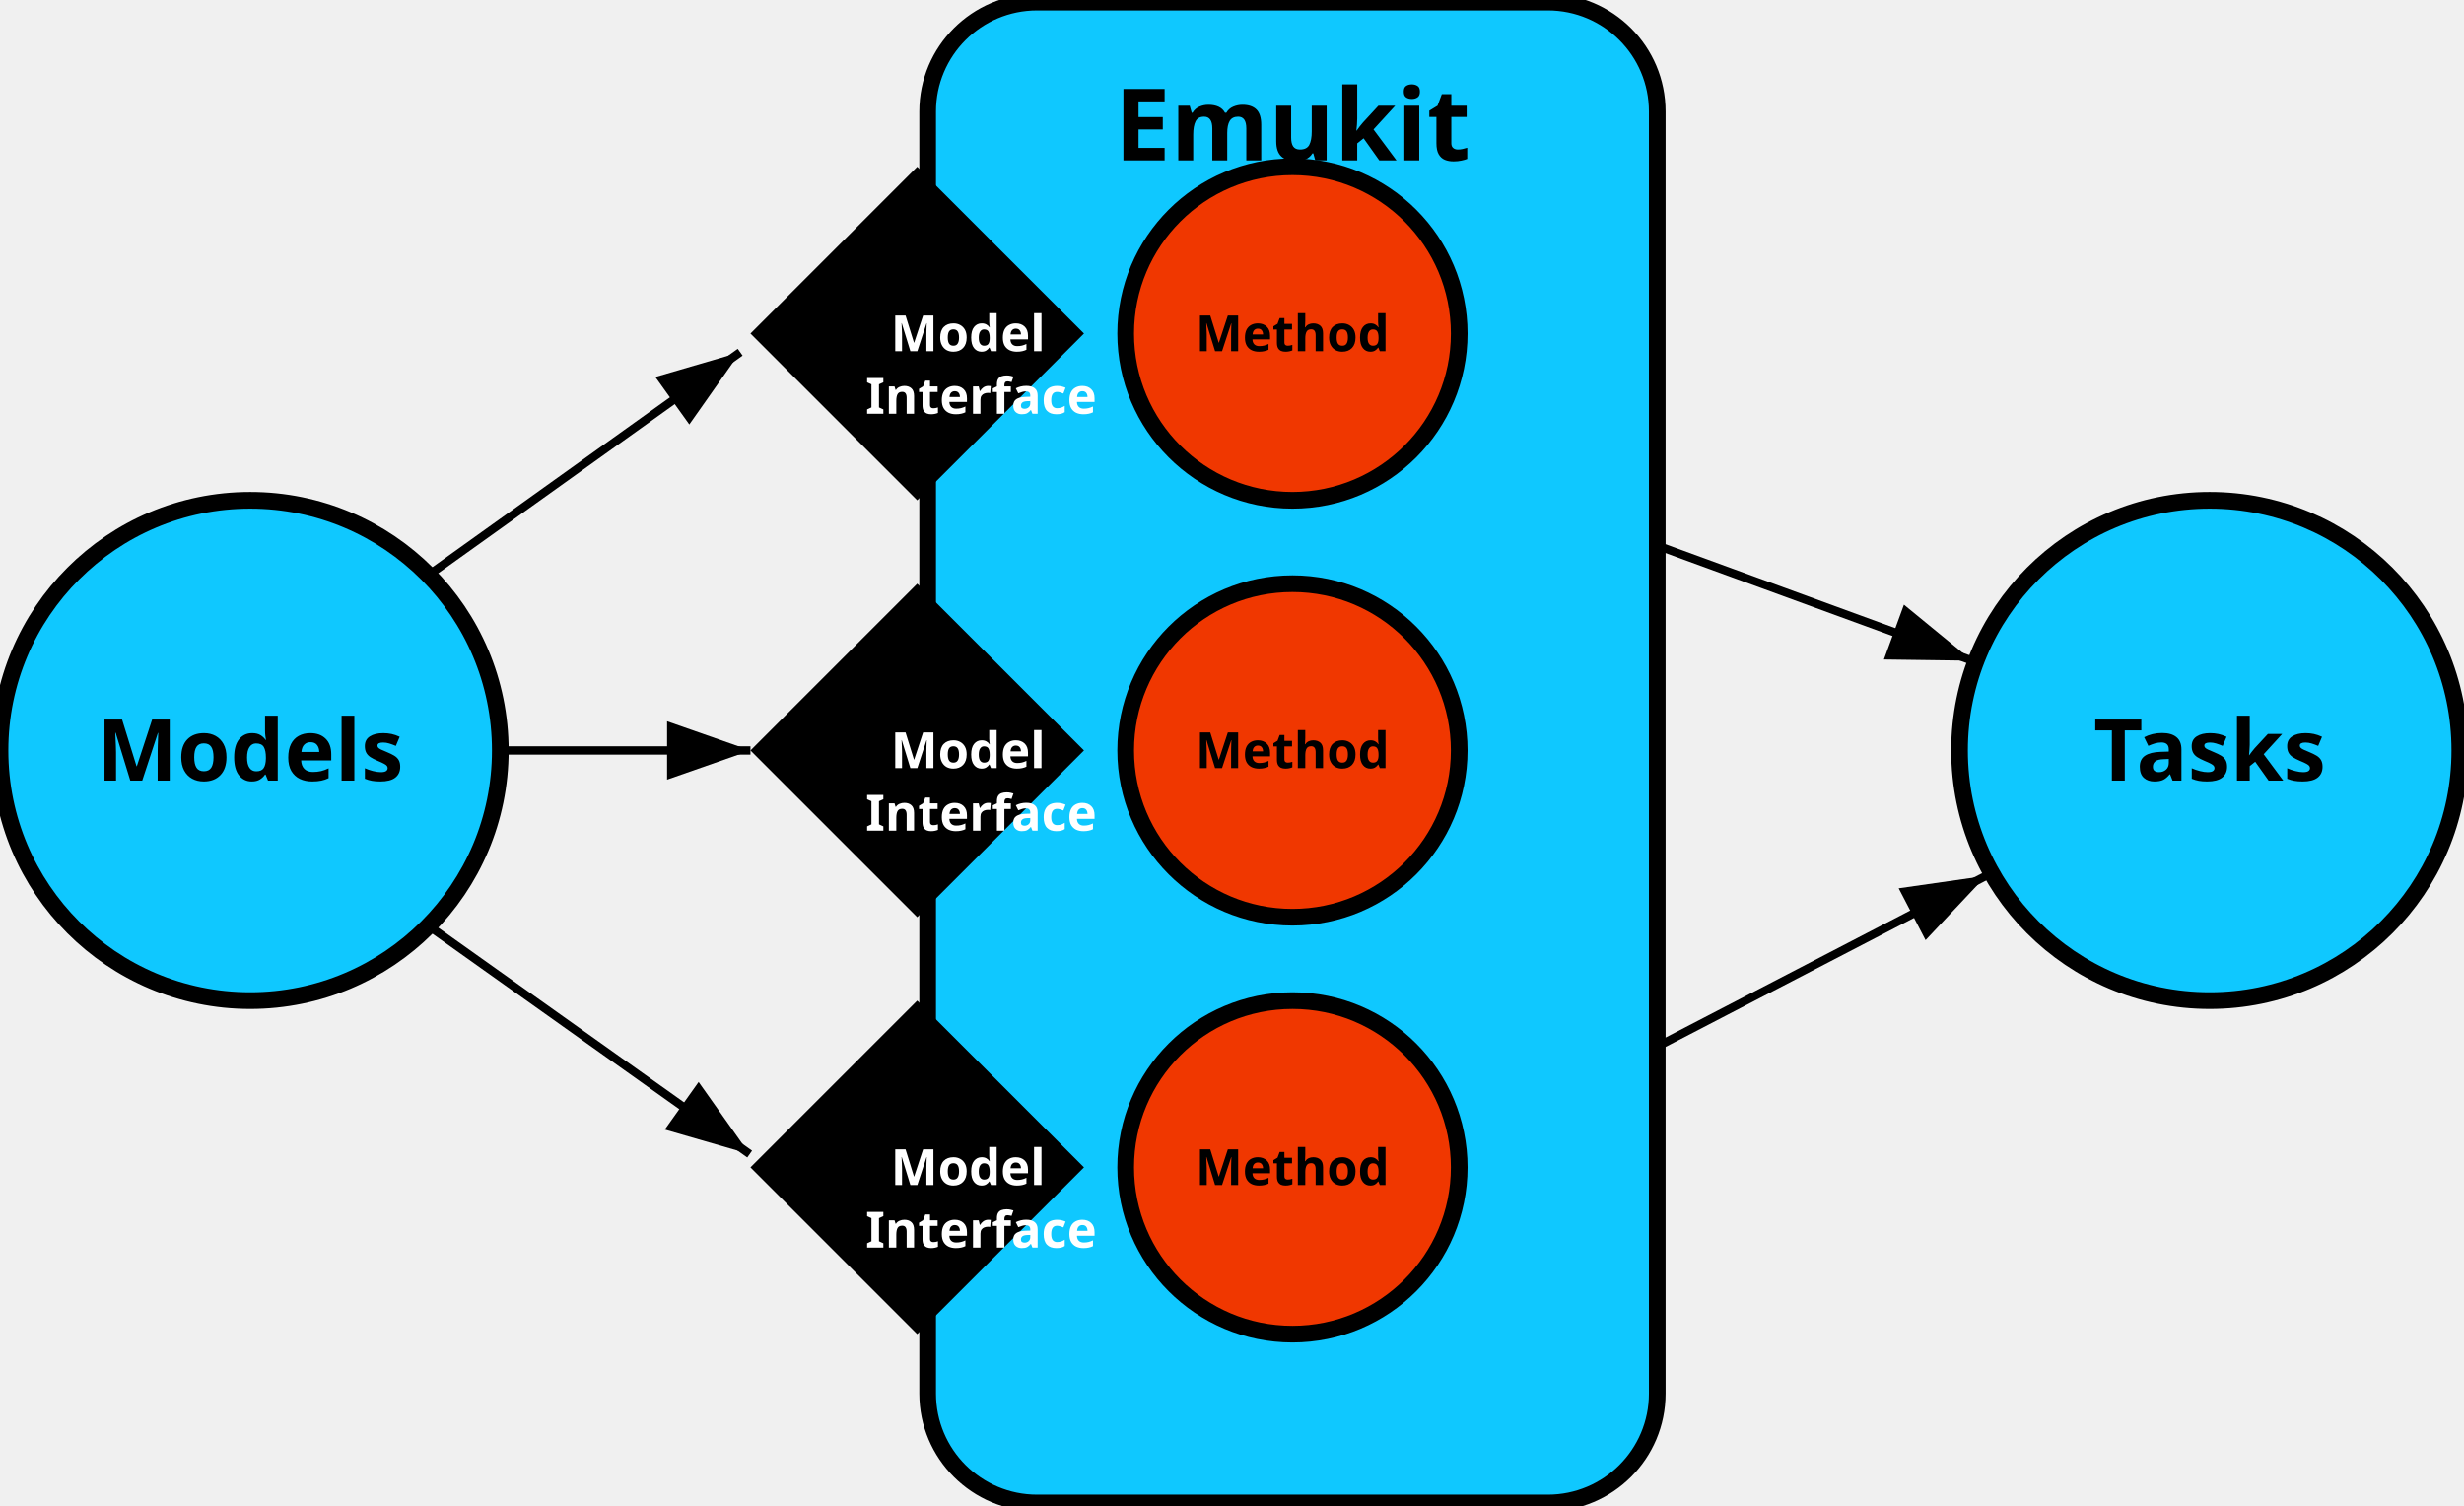
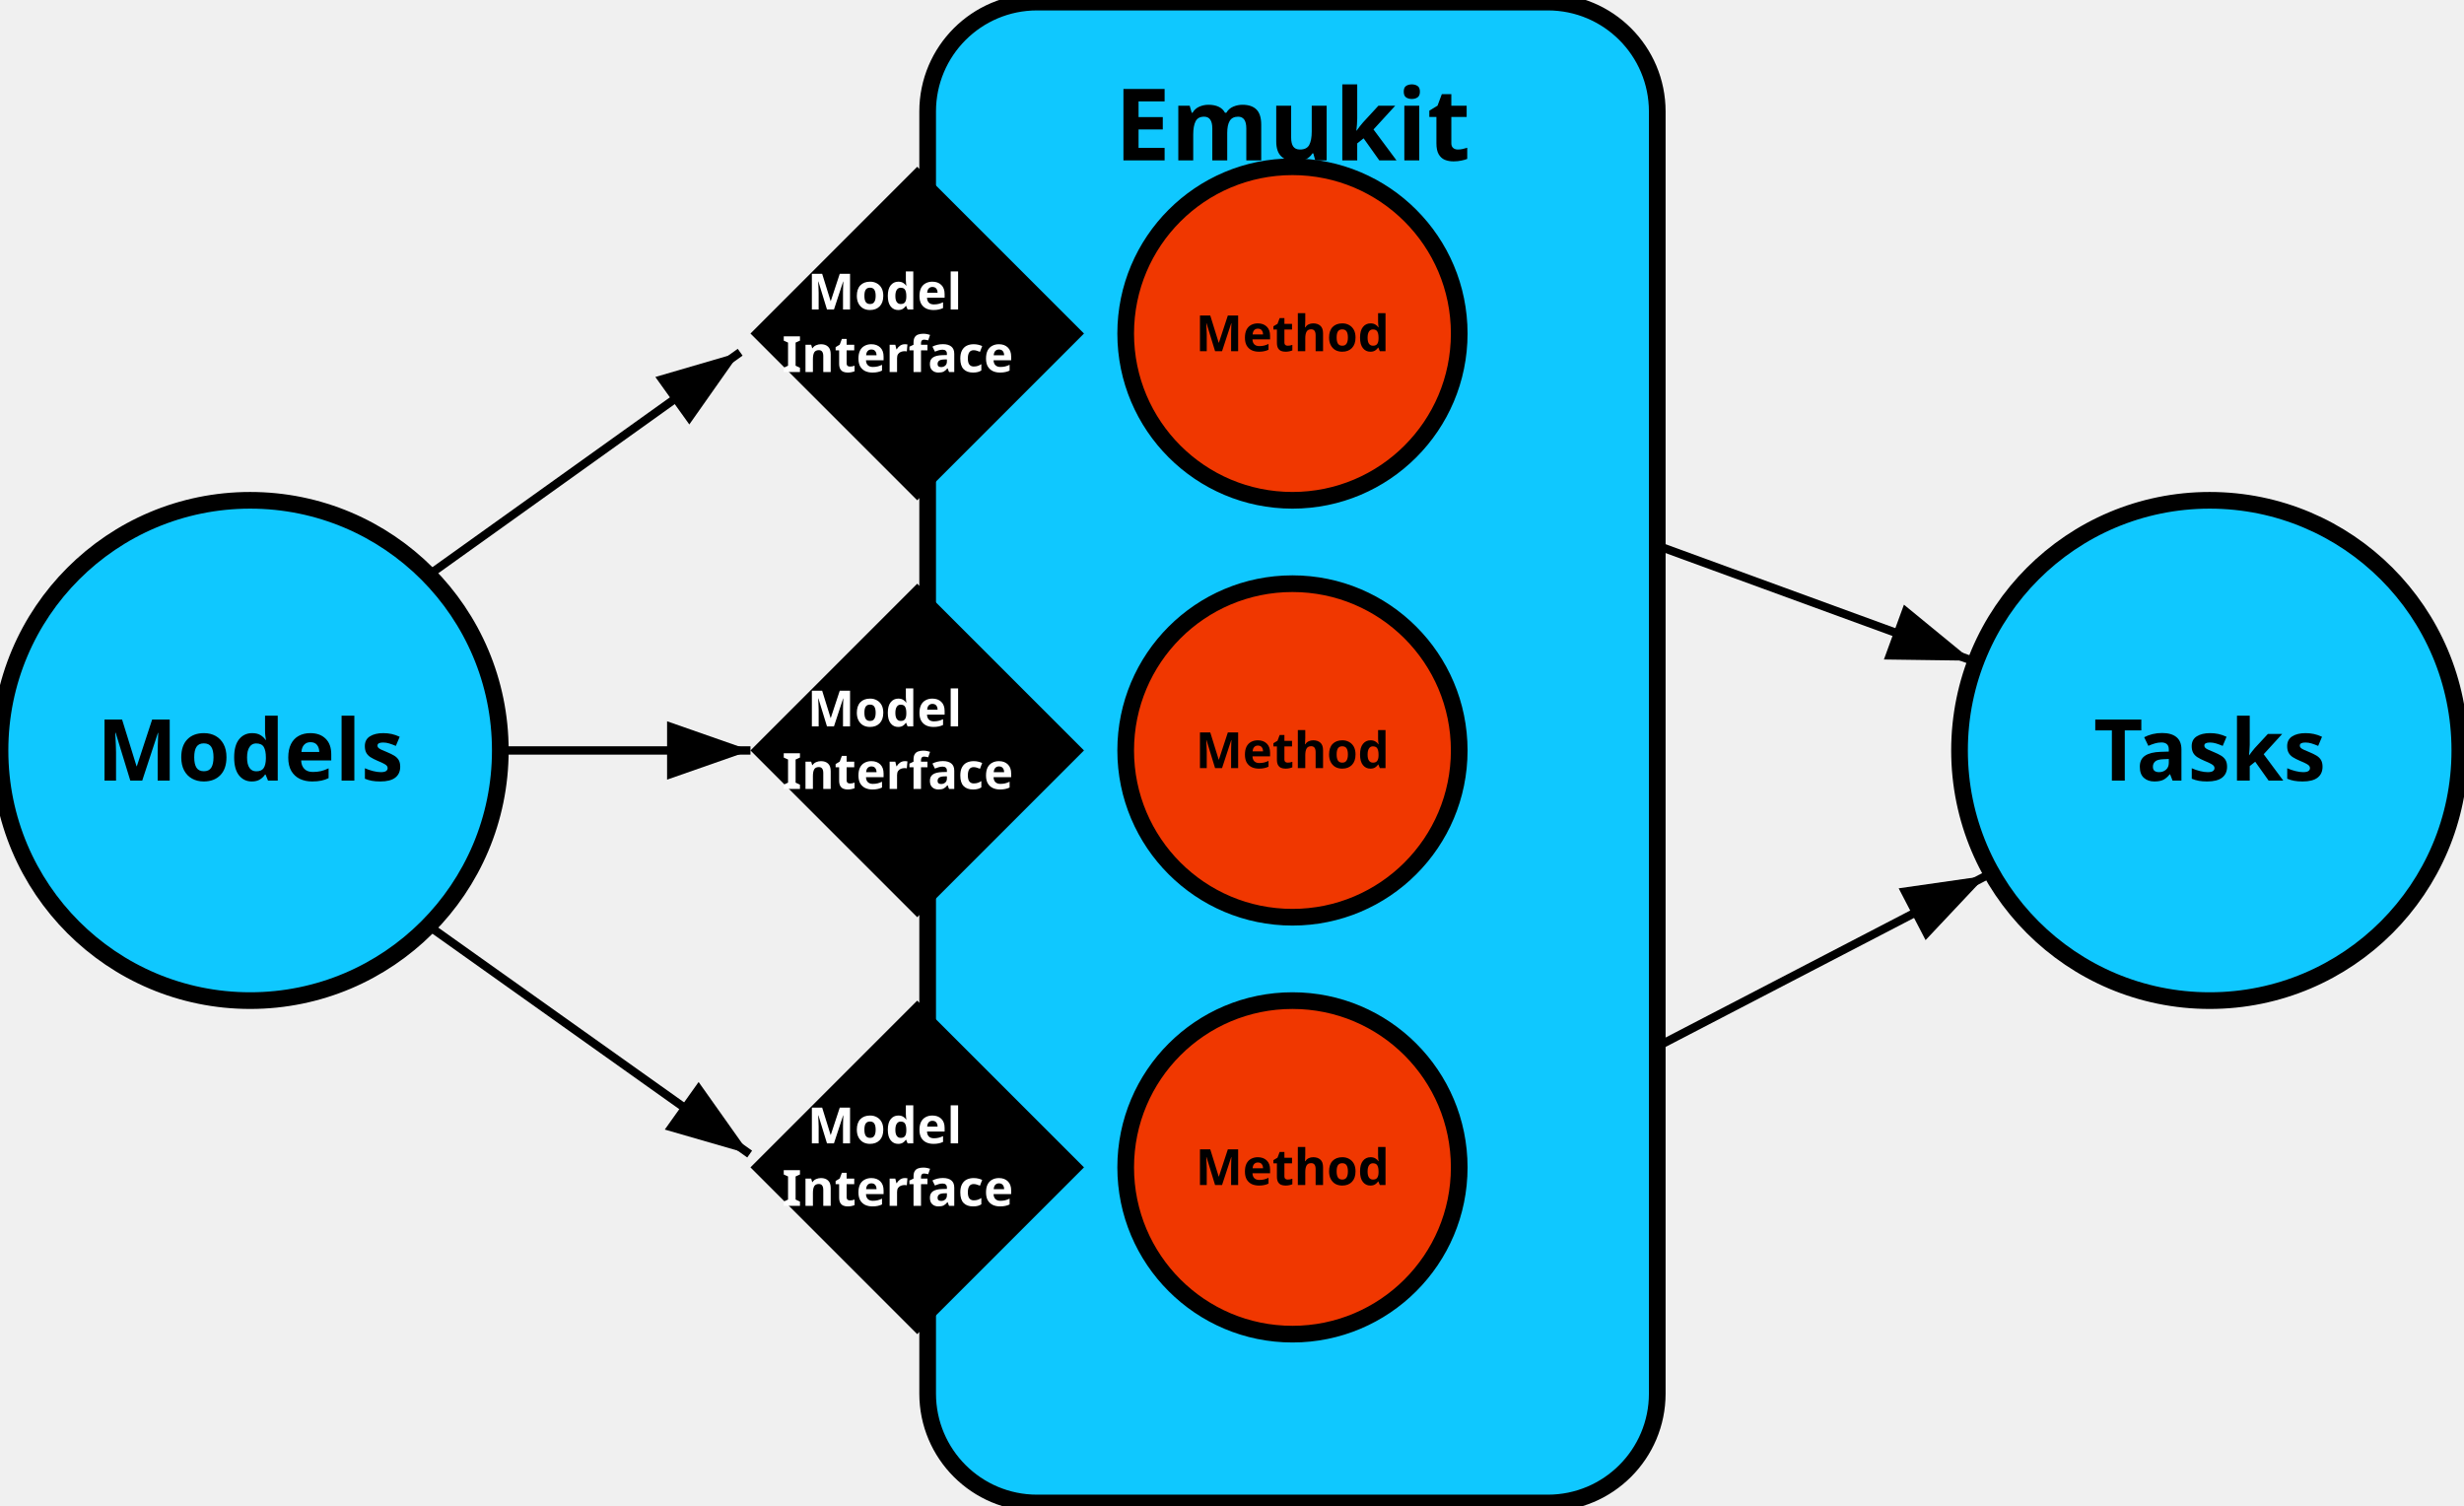
<svg xmlns="http://www.w3.org/2000/svg" width="591px" height="361px" viewBox="0 0 591 361" version="1.1" id="svg3634">
  <defs id="defs3636" />
  <style id="style4186">
    tspan {
    text-anchor:middle;
    dominant-baseline:middle;
    text-align:center;
    }
    .mytext {
    font-style:normal;
    font-variant:normal;
    font-weight:bold;
    font-stretch:normal;
    font-size:20.5px;
    font-family:sans-serif;
    line-height:1.25;
    fill:#000000;
    fill-opacity:1;
    writing-mode:lr;
    text-align:center;
    dominant-baseline:middle;
    text-anchor:middle;    
    }
    .myrect {
    stroke:black;
    stroke-width:4px;
    stroke-opacity:1;
    fill:#0fc8ff;
    fill-opacity:1;
    }
    .myrect2 {
    stroke:black;
    stroke-width:4px;
    stroke-opacity:1;
    fill:#f03700;
    fill-opacity:1;
    }
    .myellipse {
    fill:#0fc8ff;
    fill-opacity:1;
    stroke:#000000;
    stroke-width:4px;
    stroke-miterlimit:4;
    stroke-dasharray:none;
    stroke-opacity:1
    }
    .myellipse2 {
    fill:#f03700;
    fill-opacity:1;
    stroke:#000000;
    stroke-width:4px;
    stroke-miterlimit:4;
    stroke-dasharray:none;
    stroke-opacity:1
    }
    .myarrow {
    fill:none;
    stroke:#000000;
    stroke-width:2;
    stroke-linecap:butt;
    stroke-linejoin:miter;
    stroke-opacity:1;
    stroke-miterlimit:4;
    stroke-dasharray:none;
    marker-end:url(#markerArrow)
    }
    .input-stream {
    stroke:red;
    stroke-width:2;
    stroke-opacity:1;
    }
    .output-stream {
    stroke:blue;
    stroke-width:2;
    stroke-opacity:1;
    }
  </style>
  <marker id="markerArrow" markerWidth="10" markerHeight="7" refX="10" refY="3.5" orient="auto" transform="translate(-78,-109.7323)">
    <polygon points="0,0 10,3.5 0,7 " id="polygon5950" />
  </marker>
  <rect class="myrect" id="rect3640" pointer-events="none" ry="26.25" rx="26.25" height="360" width="175" y="0.5" x="222.5" />
  <path class="mypath" id="path3642" pointer-events="none" stroke-miterlimit="10" d="m 220,240 40,40 -40,40 -40,-40 z" />
  <path class="mypath" id="path3650" pointer-events="none" stroke-miterlimit="10" d="m 220,140 40,40 -40,40 -40,-40 z" />
  <path class="mypath" id="path3658" pointer-events="none" stroke-miterlimit="10" d="m 220,40 40,40 -40,40 -40,-40 z" />
  <text x="310" y="30" style="font-size:24px" id="text3670" class="mytext">
    <tspan x="310" y="30">Emukit</tspan>
  </text>
  <circle class="myellipse" r="60" id="ellipse3672" pointer-events="none" cy="180" cx="60" />
  <text x="60" y="180" id="text3678" class="mytext">
    <tspan x="60" y="180">Models</tspan>
  </text>
  <circle class="myellipse2" r="40" id="ellipse3680" pointer-events="none" cy="80" cx="310" />
  <text x="310" y="80" style="font-size:12px" id="text3686" class="mytext">
    <tspan x="310" y="80">Method</tspan>
  </text>
  <circle class="myellipse2" r="40" id="ellipse3688" pointer-events="none" cy="180" cx="310" />
  <text x="310" y="180" style="font-size:12px" id="text3694" class="mytext">
    <tspan x="310" y="180">Method</tspan>
  </text>
  <circle class="myellipse2" r="40" id="ellipse3696" pointer-events="none" cy="280" cx="310" />
  <text x="310" y="280" style="font-size:12px" id="text3702" class="mytext">
    <tspan x="310" y="280">Method</tspan>
  </text>
  <circle class="myellipse" r="60" id="ellipse3704" pointer-events="none" cy="180" cx="530" />
  <text x="530" y="180" id="text3710" class="mytext">
    <tspan x="530" y="180">Tasks</tspan>
  </text>
  <path class="myarrow" id="path3712" pointer-events="none" stroke-miterlimit="10" d="M 102,138.5 177.53,84.48" />
  <path class="myarrow" id="path3716" pointer-events="none" stroke-miterlimit="10" d="m 120,180 60,0" />
  <path class="myarrow" id="path3720" pointer-events="none" stroke-miterlimit="10" d="m 102,221.5 77.81,55.31" />
  <path class="myarrow" id="path3724" pointer-events="none" stroke-miterlimit="10" d="m 398.5,250.5 77.88,-40.44" />
  <path class="myarrow" id="path3728" pointer-events="none" stroke-miterlimit="10" d="m 396.5,130.5 76.55,27.97" />
-   <text xml:space="preserve" class="mytext" x="240" y="80" style="font-size:12px;fill:white" id="text3802-6">
-     <tspan id="tspan3804-2" x="240" y="80">Model</tspan>
-     <tspan x="240" y="95" id="tspan3806-1">Interface</tspan>
+   <text xml:space="preserve" class="mytext" x="220" y="70" style="font-size:12px;fill:white" id="text3802-6">
+     <tspan id="tspan3804-2" x="220" y="70">Model</tspan>
+     <tspan x="220" y="85" id="tspan3806-1">Interface</tspan>
  </text>
-   <text xml:space="preserve" class="mytext" x="240" y="180" style="font-size:12px;fill:white" id="text3802-2">
-     <tspan id="tspan3804-9" x="240" y="180">Model</tspan>
-     <tspan x="240" y="195" id="tspan3806-5">Interface</tspan>
+   <text xml:space="preserve" class="mytext" x="220" y="170" style="font-size:12px;fill:white" id="text3802-2">
+     <tspan id="tspan3804-9" x="220" y="170">Model</tspan>
+     <tspan x="220" y="185" id="tspan3806-5">Interface</tspan>
  </text>
-   <text xml:space="preserve" class="mytext" x="240" y="276.848" style="font-size:12px;fill:white" id="text3802-9">
-     <tspan id="tspan3804-99" x="240" y="280">Model</tspan>
-     <tspan x="240" y="295" id="tspan3806-0">Interface</tspan>
+   <text xml:space="preserve" class="mytext" x="220" y="270" style="font-size:12px;fill:white" id="text3802-9">
+     <tspan id="tspan3804-99" x="220" y="270">Model</tspan>
+     <tspan x="220" y="285" id="tspan3806-0">Interface</tspan>
  </text>
</svg>
